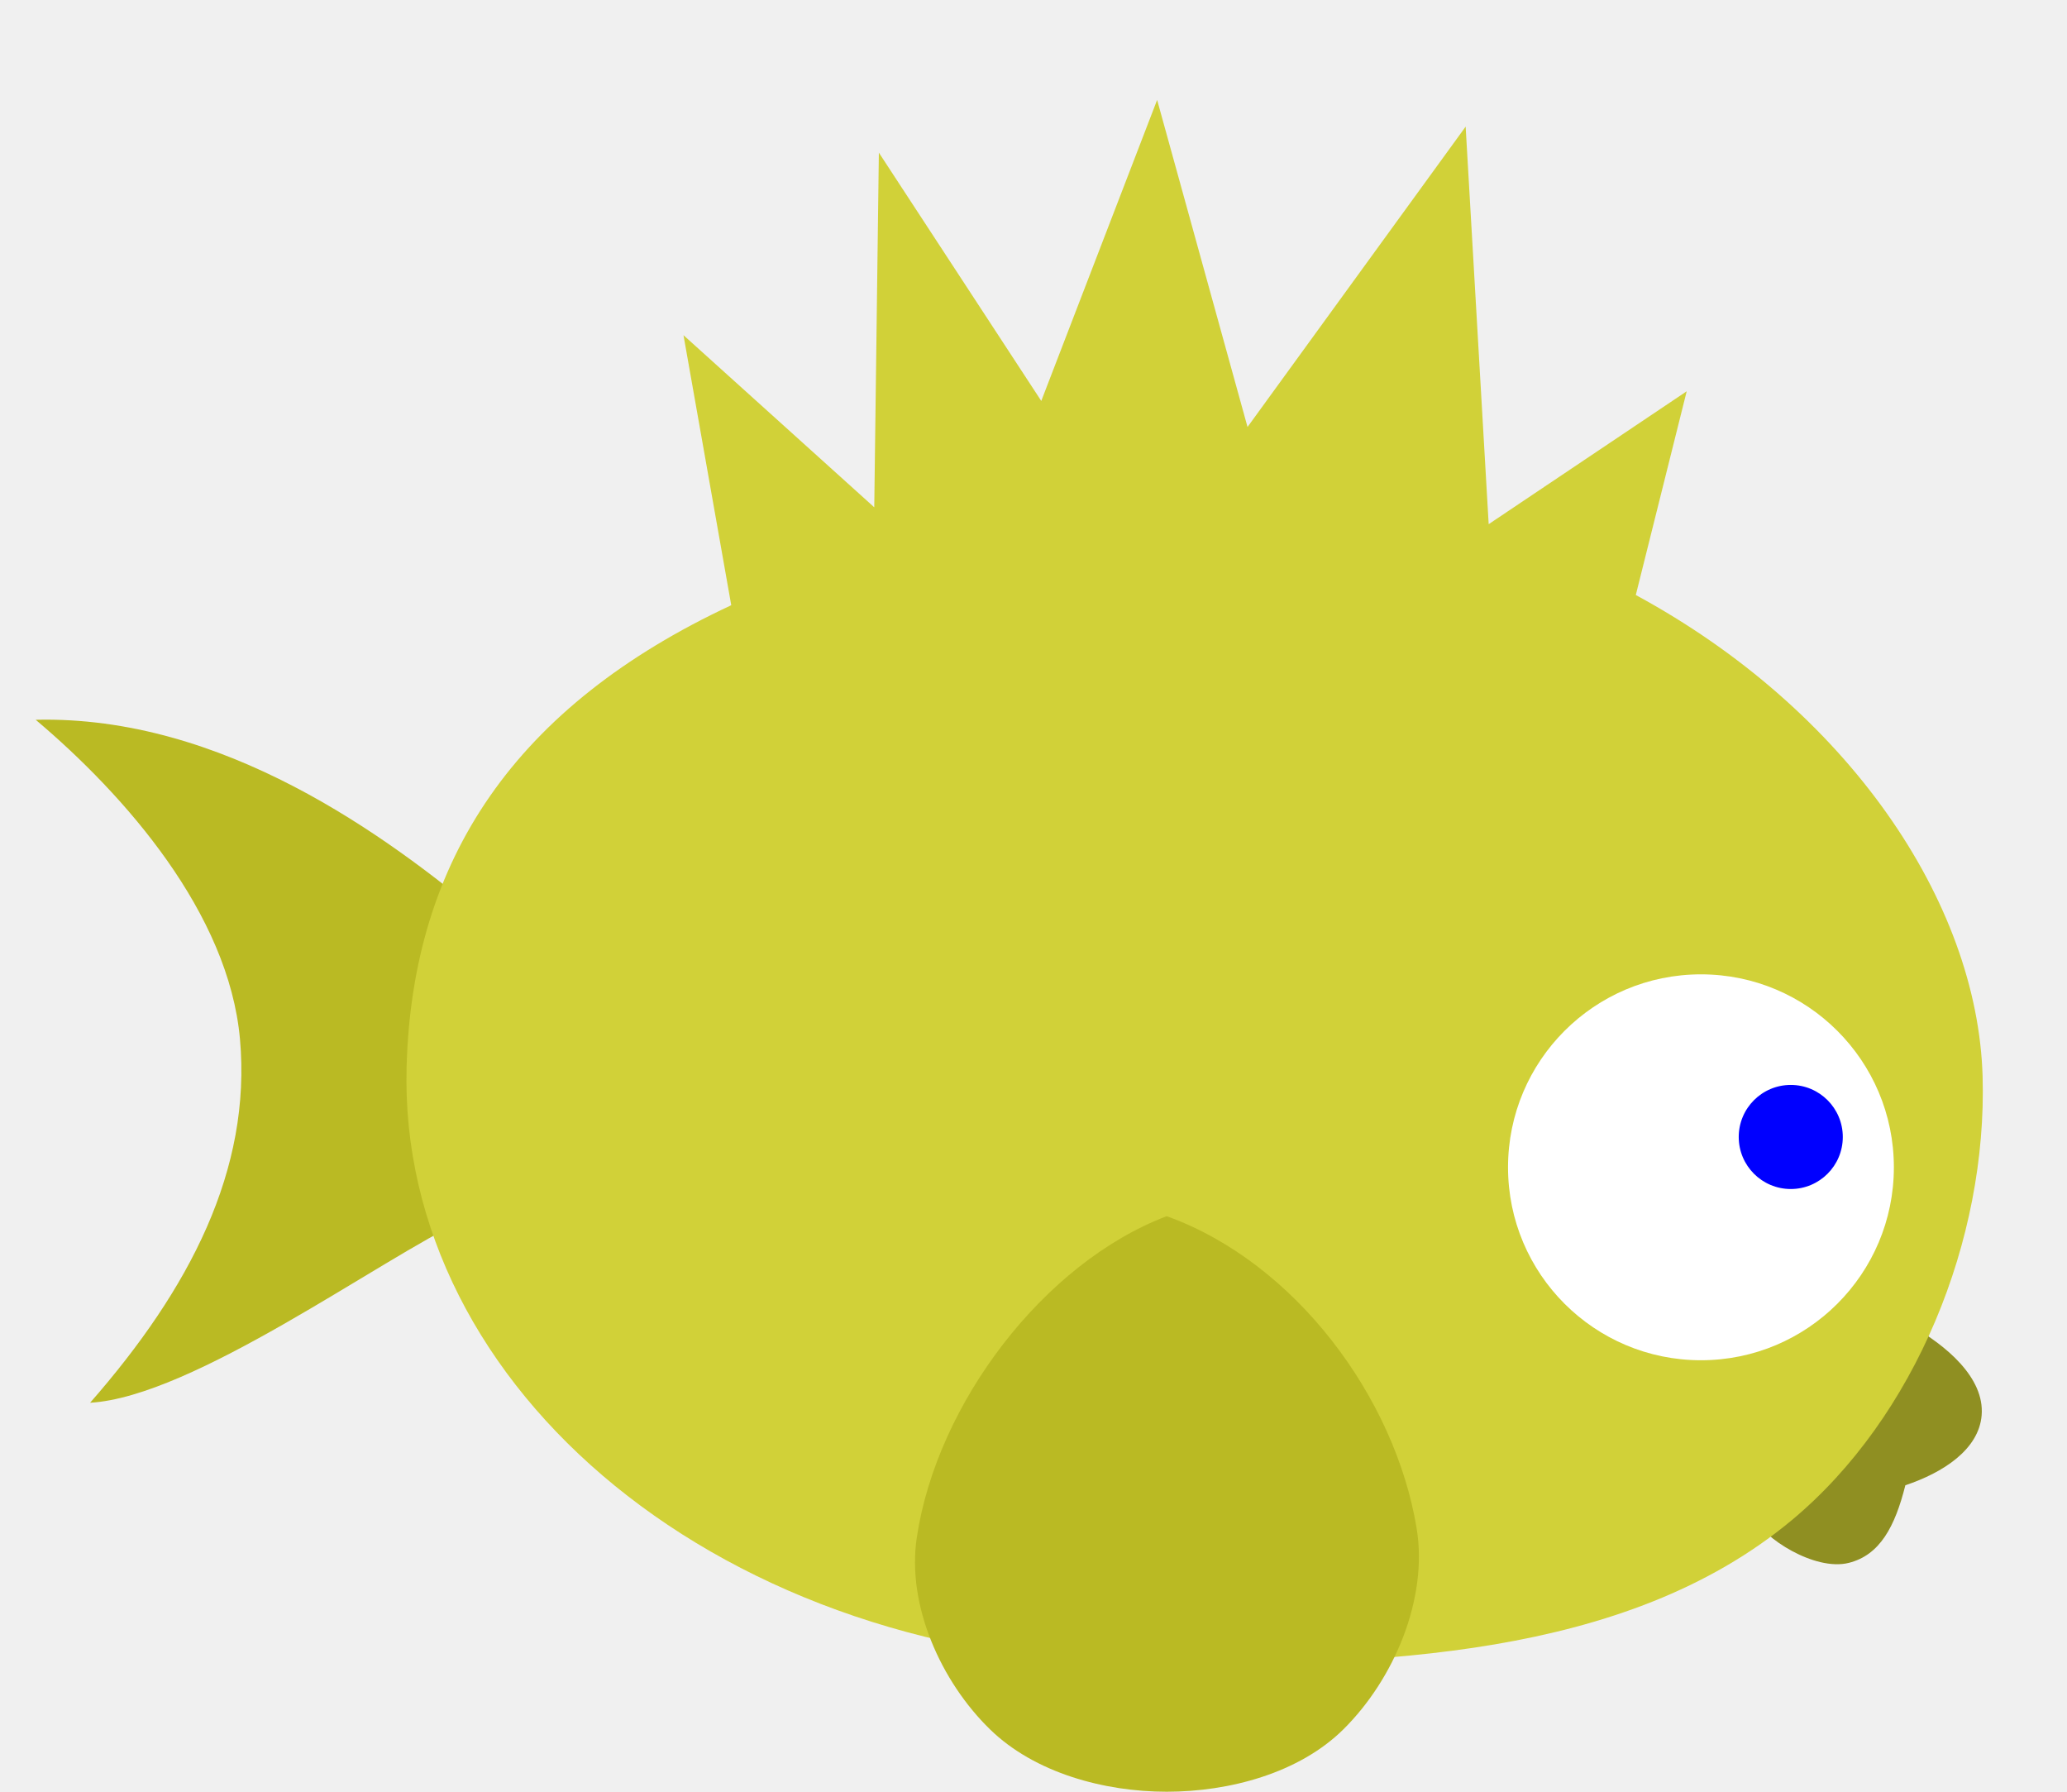
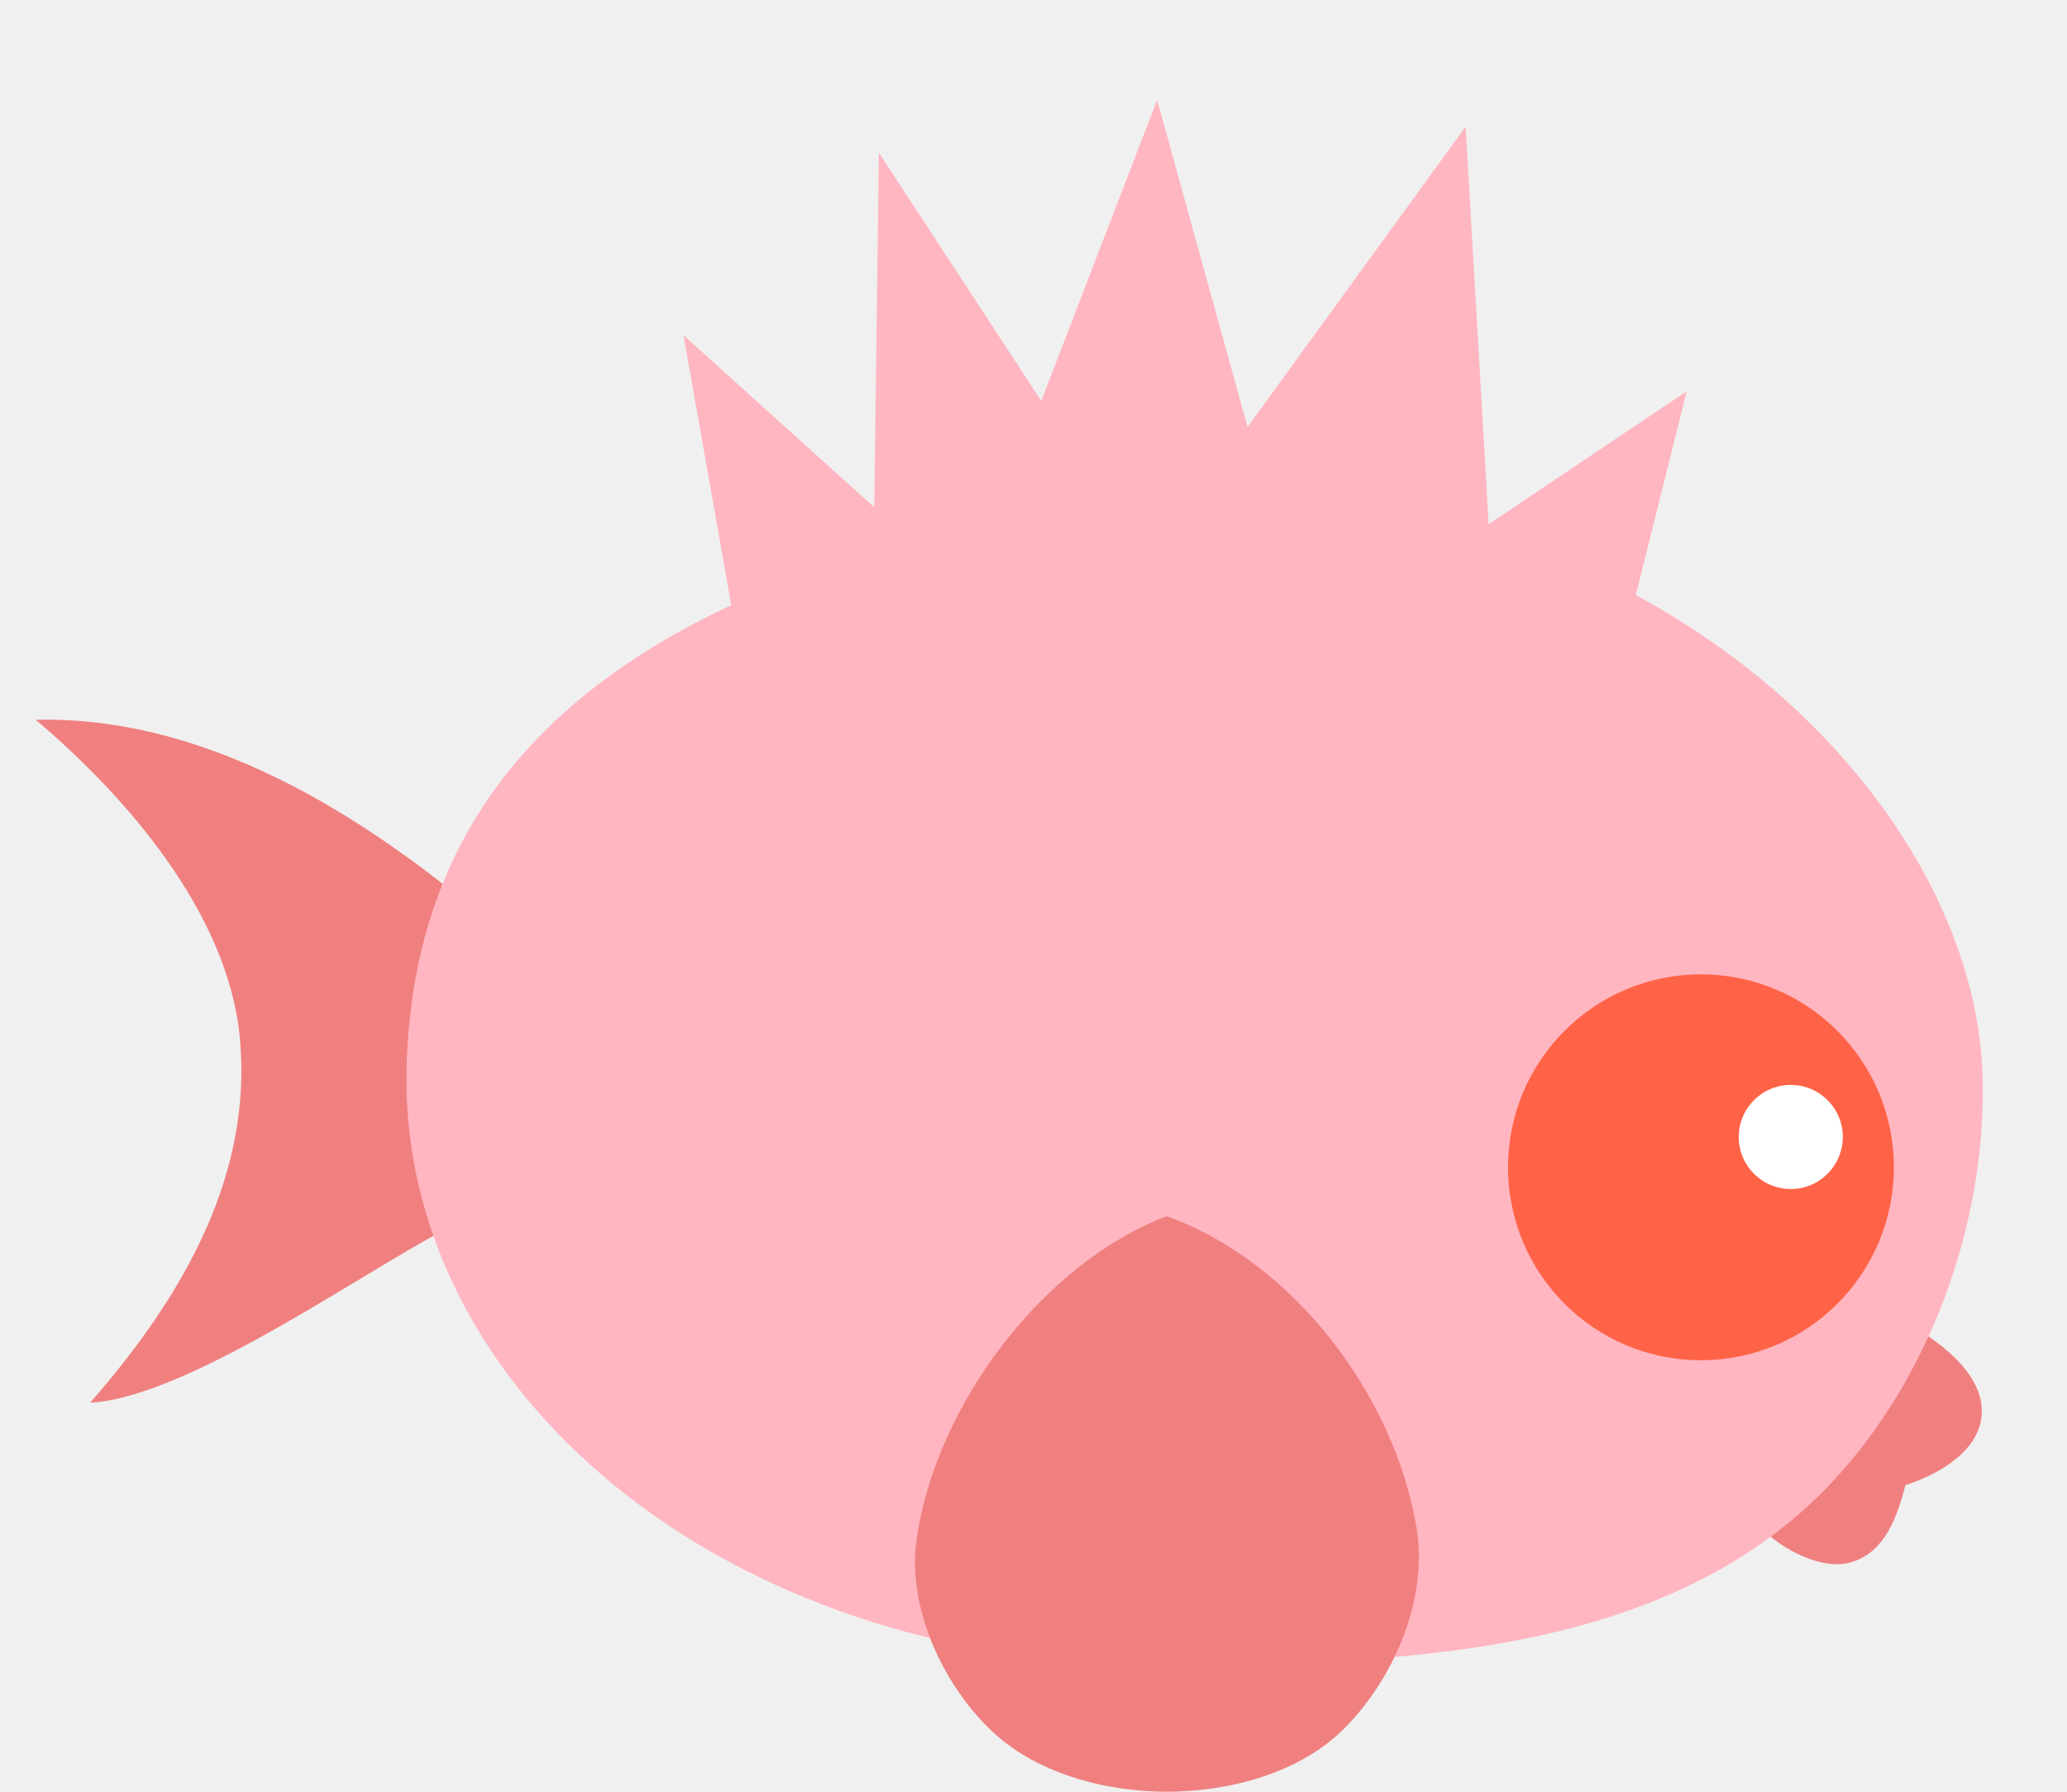
<svg xmlns="http://www.w3.org/2000/svg" version="1.0" width="75" height="65">
  <style>
        .eye,
        .bubble {
-             fill: #fff;
+             fill: tomato;
        }

        .eyeball {
-             fill: #00f;
+             fill: white;
        }

        .tailfin,
-         .sidefin {
-             fill: #baba23;
+         .sidefin,
+         .lips {
+             fill: lightcoral;
        }

        .fishbody {
-             fill: #8f8f22;
-         }
- 
-         .lips {
-             fill: #d1d138;
+             fill: lightpink;
        }

        .text {
            fill: #fff;

        }
    </style>
  <path d="M 1.295,26.112 C 4.538,28.85 8.299,33.129 8.707,37.695 9.131,42.433 6.888,46.759 3.269,50.889 7.006,50.674 13.751,45.704 16.87,44.236 16.78,39.226 15.792,38.089 17.667,33.365 14.008,30.288 8.06,25.95 1.295,26.112 Z" class="tailfin" />
-   <path d="m 69.347,48.094 c 1.25,0.709 2.668,1.876 2.556,3.25 -0.102,1.248 -1.412,2.086 -2.768,2.538 -0.378,1.505 -0.926,2.533 -2.053,2.816 C 65.846,57.008 63.961,55.787 63.639,55.037 c 2.249,-2.161 5.11,-3.569 5.708,-6.943 z" class="fishbody" />
-   <path class="lips" d="M 41.986,3.625 37.782,14.545 31.889,5.537 31.722,18.404 l -6.922,-6.244 1.733,9.796 c -7.815,3.646 -11.58,9.201 -11.78,16.765 -0.307,11.599 11.382,21.664 27.244,21.664 7.978,0 16.962,-0.199 23.008,-5.229 C 69.499,51.418 72.109,44.981 71.938,39.051 71.754,32.704 67.035,25.746 59.354,21.586 L 61.201,14.195 54.016,19.016 53.18,4.594 45.266,15.49 Z" />
+   <path d="m 69.347,48.094 c 1.25,0.709 2.668,1.876 2.556,3.25 -0.102,1.248 -1.412,2.086 -2.768,2.538 -0.378,1.505 -0.926,2.533 -2.053,2.816 C 65.846,57.008 63.961,55.787 63.639,55.037 c 2.249,-2.161 5.11,-3.569 5.708,-6.943 z" class="lips" />
+   <path class="fishbody" d="M 41.986,3.625 37.782,14.545 31.889,5.537 31.722,18.404 l -6.922,-6.244 1.733,9.796 c -7.815,3.646 -11.58,9.201 -11.78,16.765 -0.307,11.599 11.382,21.664 27.244,21.664 7.978,0 16.962,-0.199 23.008,-5.229 C 69.499,51.418 72.109,44.981 71.938,39.051 71.754,32.704 67.035,25.746 59.354,21.586 L 61.201,14.195 54.016,19.016 53.18,4.594 45.266,15.49 Z" />
  <path d="m 51.403,55.451 c 0.418,2.551 -0.821,5.466 -2.658,7.285 -1.611,1.594 -4.145,2.264 -6.412,2.264 -2.267,5.5e-5 -4.79,-0.682 -6.413,-2.264 -1.776,-1.731 -3.021,-4.496 -2.656,-6.948 0.725,-4.872 4.613,-9.977 9.069,-11.667 4.639,1.664 8.287,6.556 9.07,11.33 z" class="sidefin" />
  <circle r="7" cx="61.718" cy="42.347" class="eye" />
  <circle r="1.888" cx="64.977" cy="41.247" class="eyeball" />
</svg>
